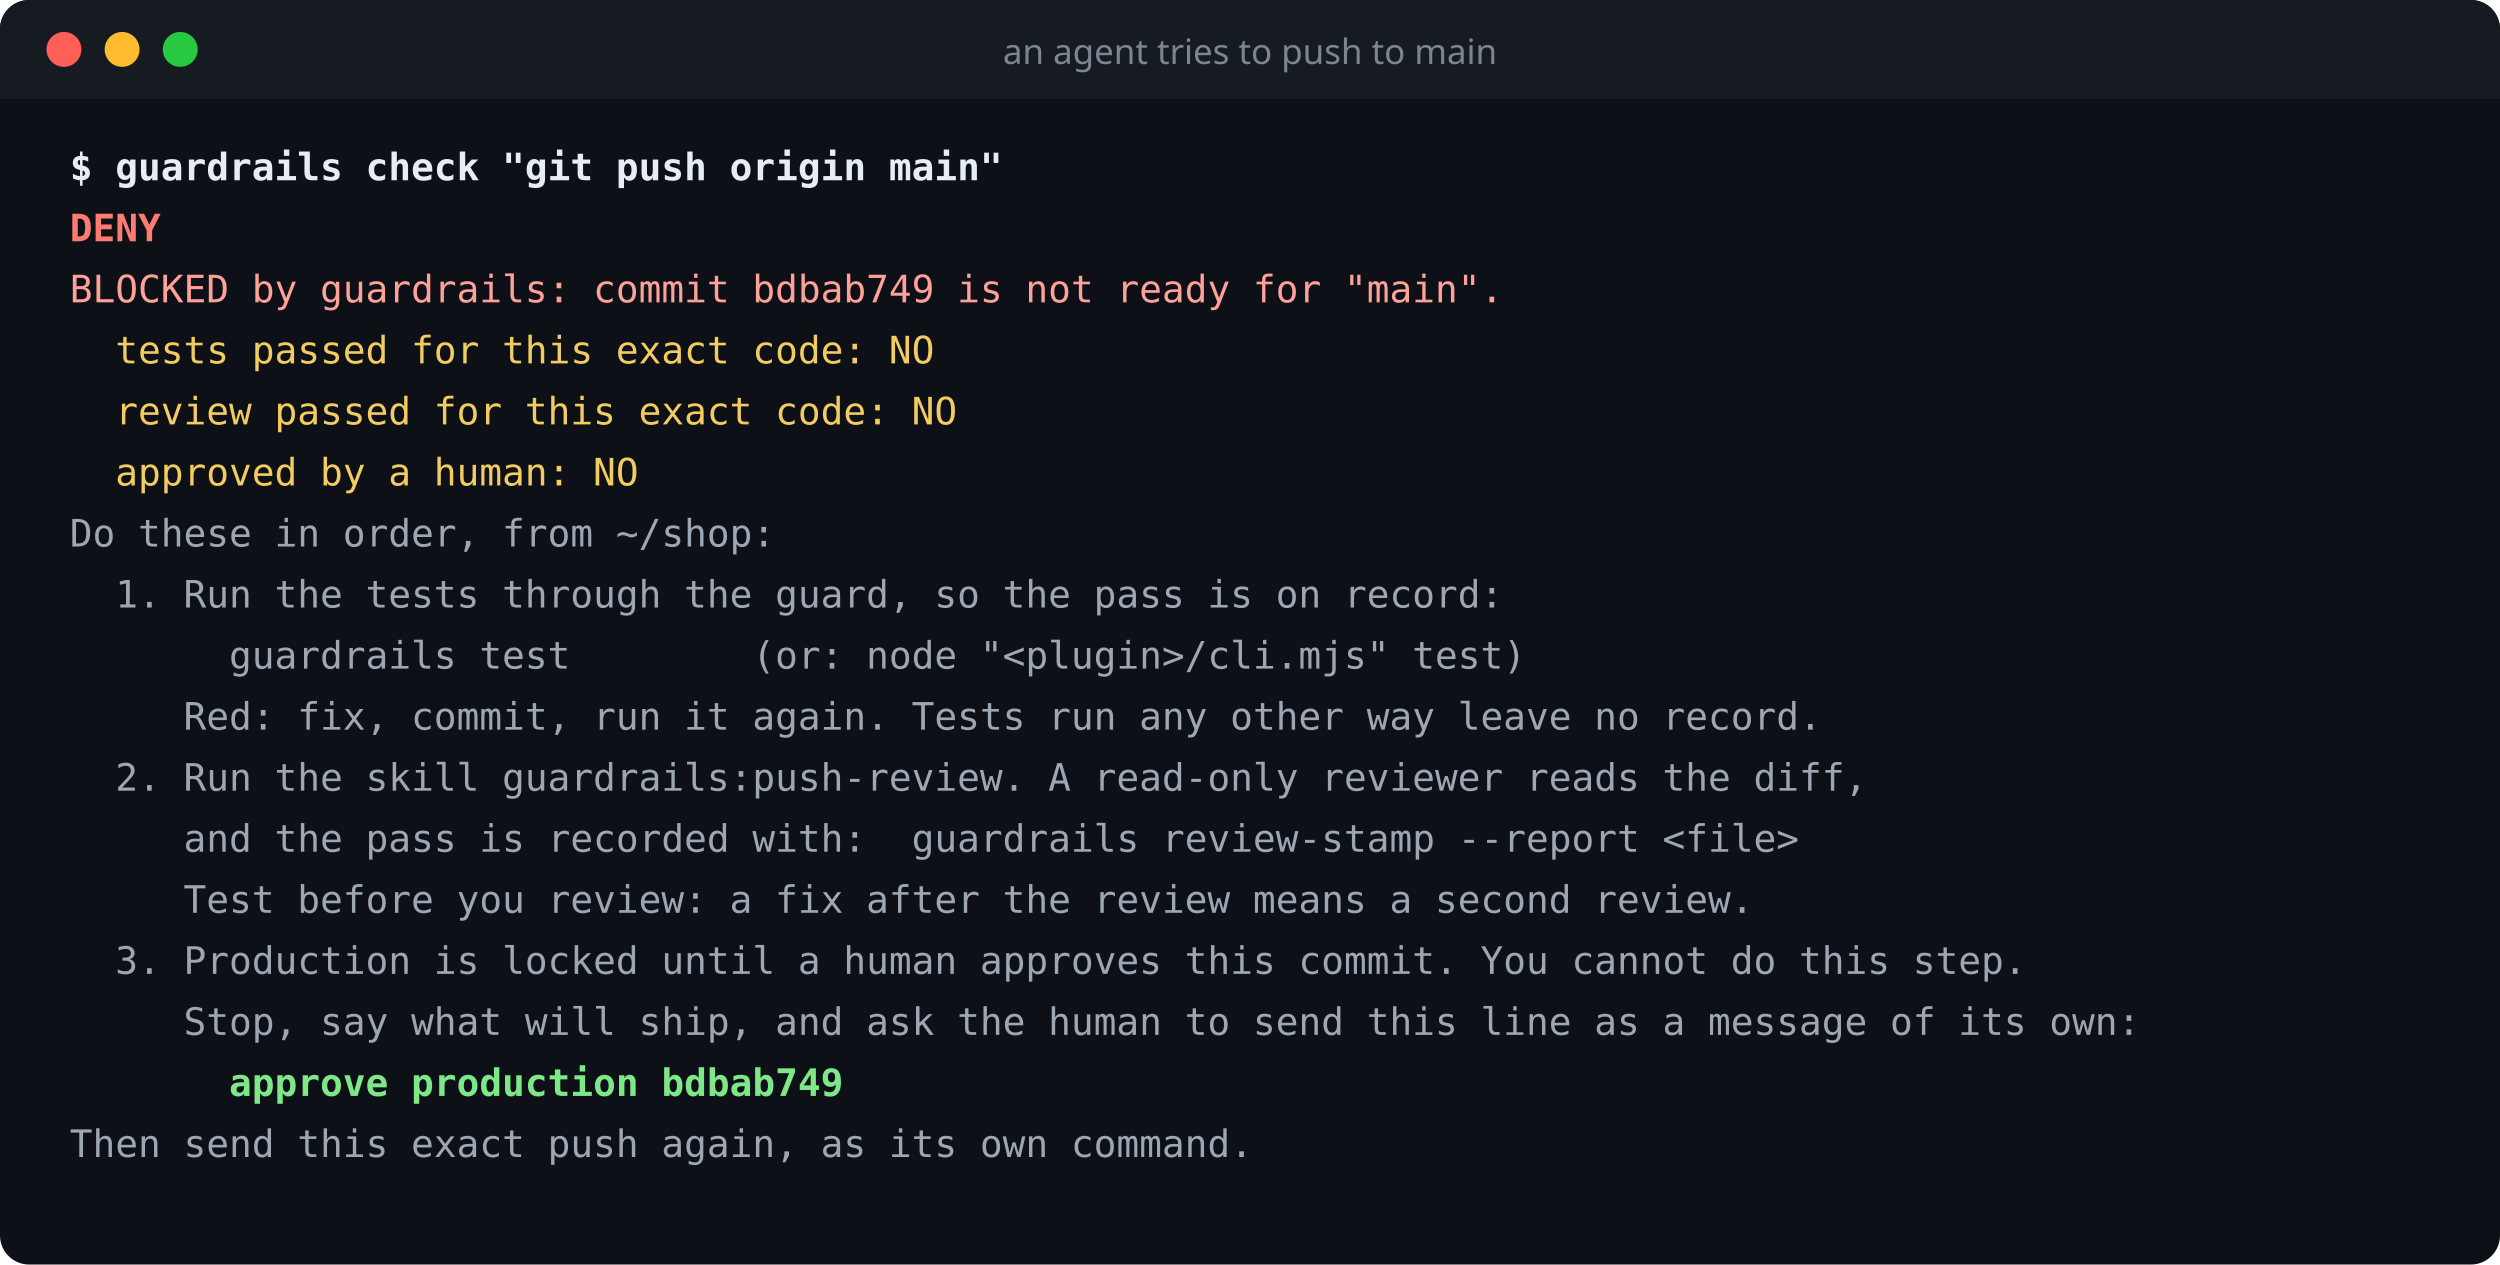
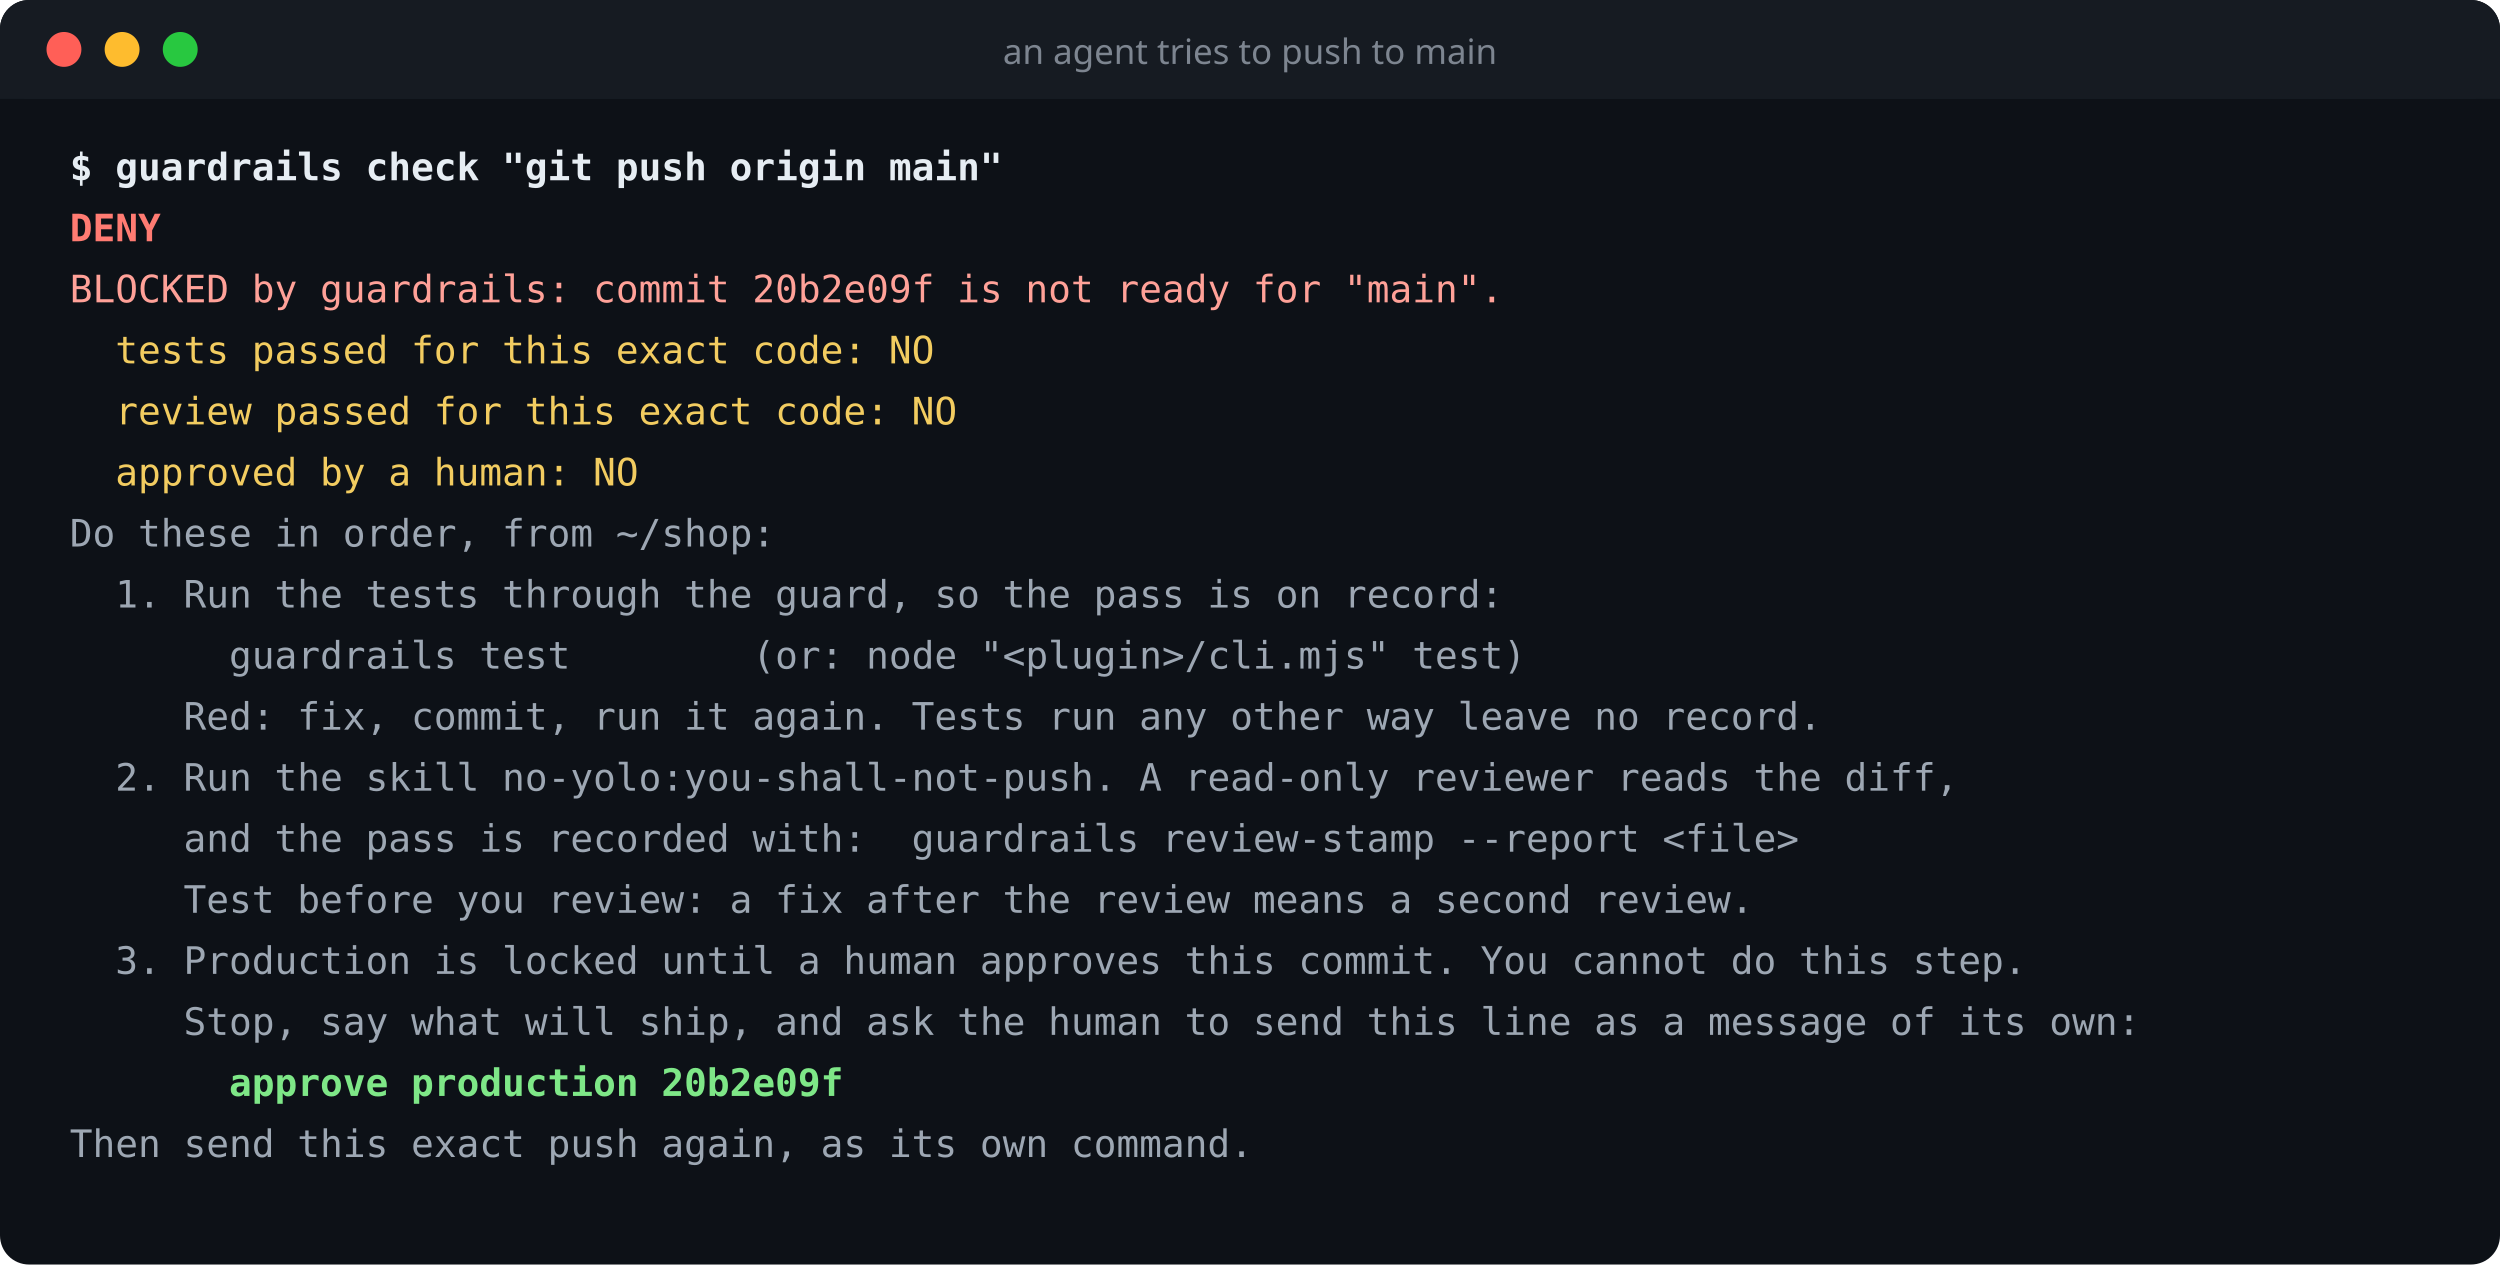
<svg xmlns="http://www.w3.org/2000/svg" viewBox="0 0 860 435" width="860" height="435" role="img" aria-label="Terminal: the guard refuses a push to main and lists what is missing: tests, review and a human approval">
  <rect width="860" height="435" rx="10" fill="#0d1117" />
  <rect width="860" height="34" rx="10" fill="#161b22" />
  <rect y="24" width="860" height="10" fill="#161b22" />
  <circle cx="22" cy="17" r="6" fill="#ff5f57" />
  <circle cx="42" cy="17" r="6" fill="#febc2e" />
  <circle cx="62" cy="17" r="6" fill="#28c840" />
  <text x="430" y="22" fill="#7d8590" font-family="ui-sans-serif, system-ui, sans-serif" font-size="12" text-anchor="middle">an agent tries to push to main</text>
  <g font-family="ui-monospace, SFMono-Regular, Menlo, Consolas, monospace" font-size="13">
    <text x="24" y="62" fill="#e6edf3" font-weight="700" xml:space="preserve">$ guardrails check "git push origin main"</text>
    <text x="24" y="83" fill="#ff7b72" font-weight="700" xml:space="preserve">DENY</text>
-     <text x="24" y="104" fill="#ffa198" xml:space="preserve">BLOCKED by guardrails: commit bdbab749 is not ready for "main".</text>
+     <text x="24" y="104" fill="#ffa198" xml:space="preserve">BLOCKED by guardrails: commit 20b2e09f is not ready for "main".</text>
    <text x="24" y="125" fill="#f2cc60" xml:space="preserve">  tests passed for this exact code: NO</text>
    <text x="24" y="146" fill="#f2cc60" xml:space="preserve">  review passed for this exact code: NO</text>
    <text x="24" y="167" fill="#f2cc60" xml:space="preserve">  approved by a human: NO</text>
    <text x="24" y="188" fill="#9da7b3" xml:space="preserve">Do these in order, from ~/shop:</text>
    <text x="24" y="209" fill="#9da7b3" xml:space="preserve">  1. Run the tests through the guard, so the pass is on record:</text>
    <text x="24" y="230" fill="#9da7b3" xml:space="preserve">       guardrails test        (or: node "&lt;plugin&gt;/cli.mjs" test)</text>
    <text x="24" y="251" fill="#9da7b3" xml:space="preserve">     Red: fix, commit, run it again. Tests run any other way leave no record.</text>
-     <text x="24" y="272" fill="#9da7b3" xml:space="preserve">  2. Run the skill guardrails:push-review. A read-only reviewer reads the diff,</text>
+     <text x="24" y="272" fill="#9da7b3" xml:space="preserve">  2. Run the skill no-yolo:you-shall-not-push. A read-only reviewer reads the diff,</text>
    <text x="24" y="293" fill="#9da7b3" xml:space="preserve">     and the pass is recorded with:  guardrails review-stamp --report &lt;file&gt;</text>
    <text x="24" y="314" fill="#9da7b3" xml:space="preserve">     Test before you review: a fix after the review means a second review.</text>
    <text x="24" y="335" fill="#9da7b3" xml:space="preserve">  3. Production is locked until a human approves this commit. You cannot do this step.</text>
    <text x="24" y="356" fill="#9da7b3" xml:space="preserve">     Stop, say what will ship, and ask the human to send this line as a message of its own:</text>
-     <text x="24" y="377" fill="#7ee787" font-weight="700" xml:space="preserve">       approve production bdbab749</text>
+     <text x="24" y="377" fill="#7ee787" font-weight="700" xml:space="preserve">       approve production 20b2e09f</text>
    <text x="24" y="398" fill="#9da7b3" xml:space="preserve">Then send this exact push again, as its own command.</text>
  </g>
</svg>
